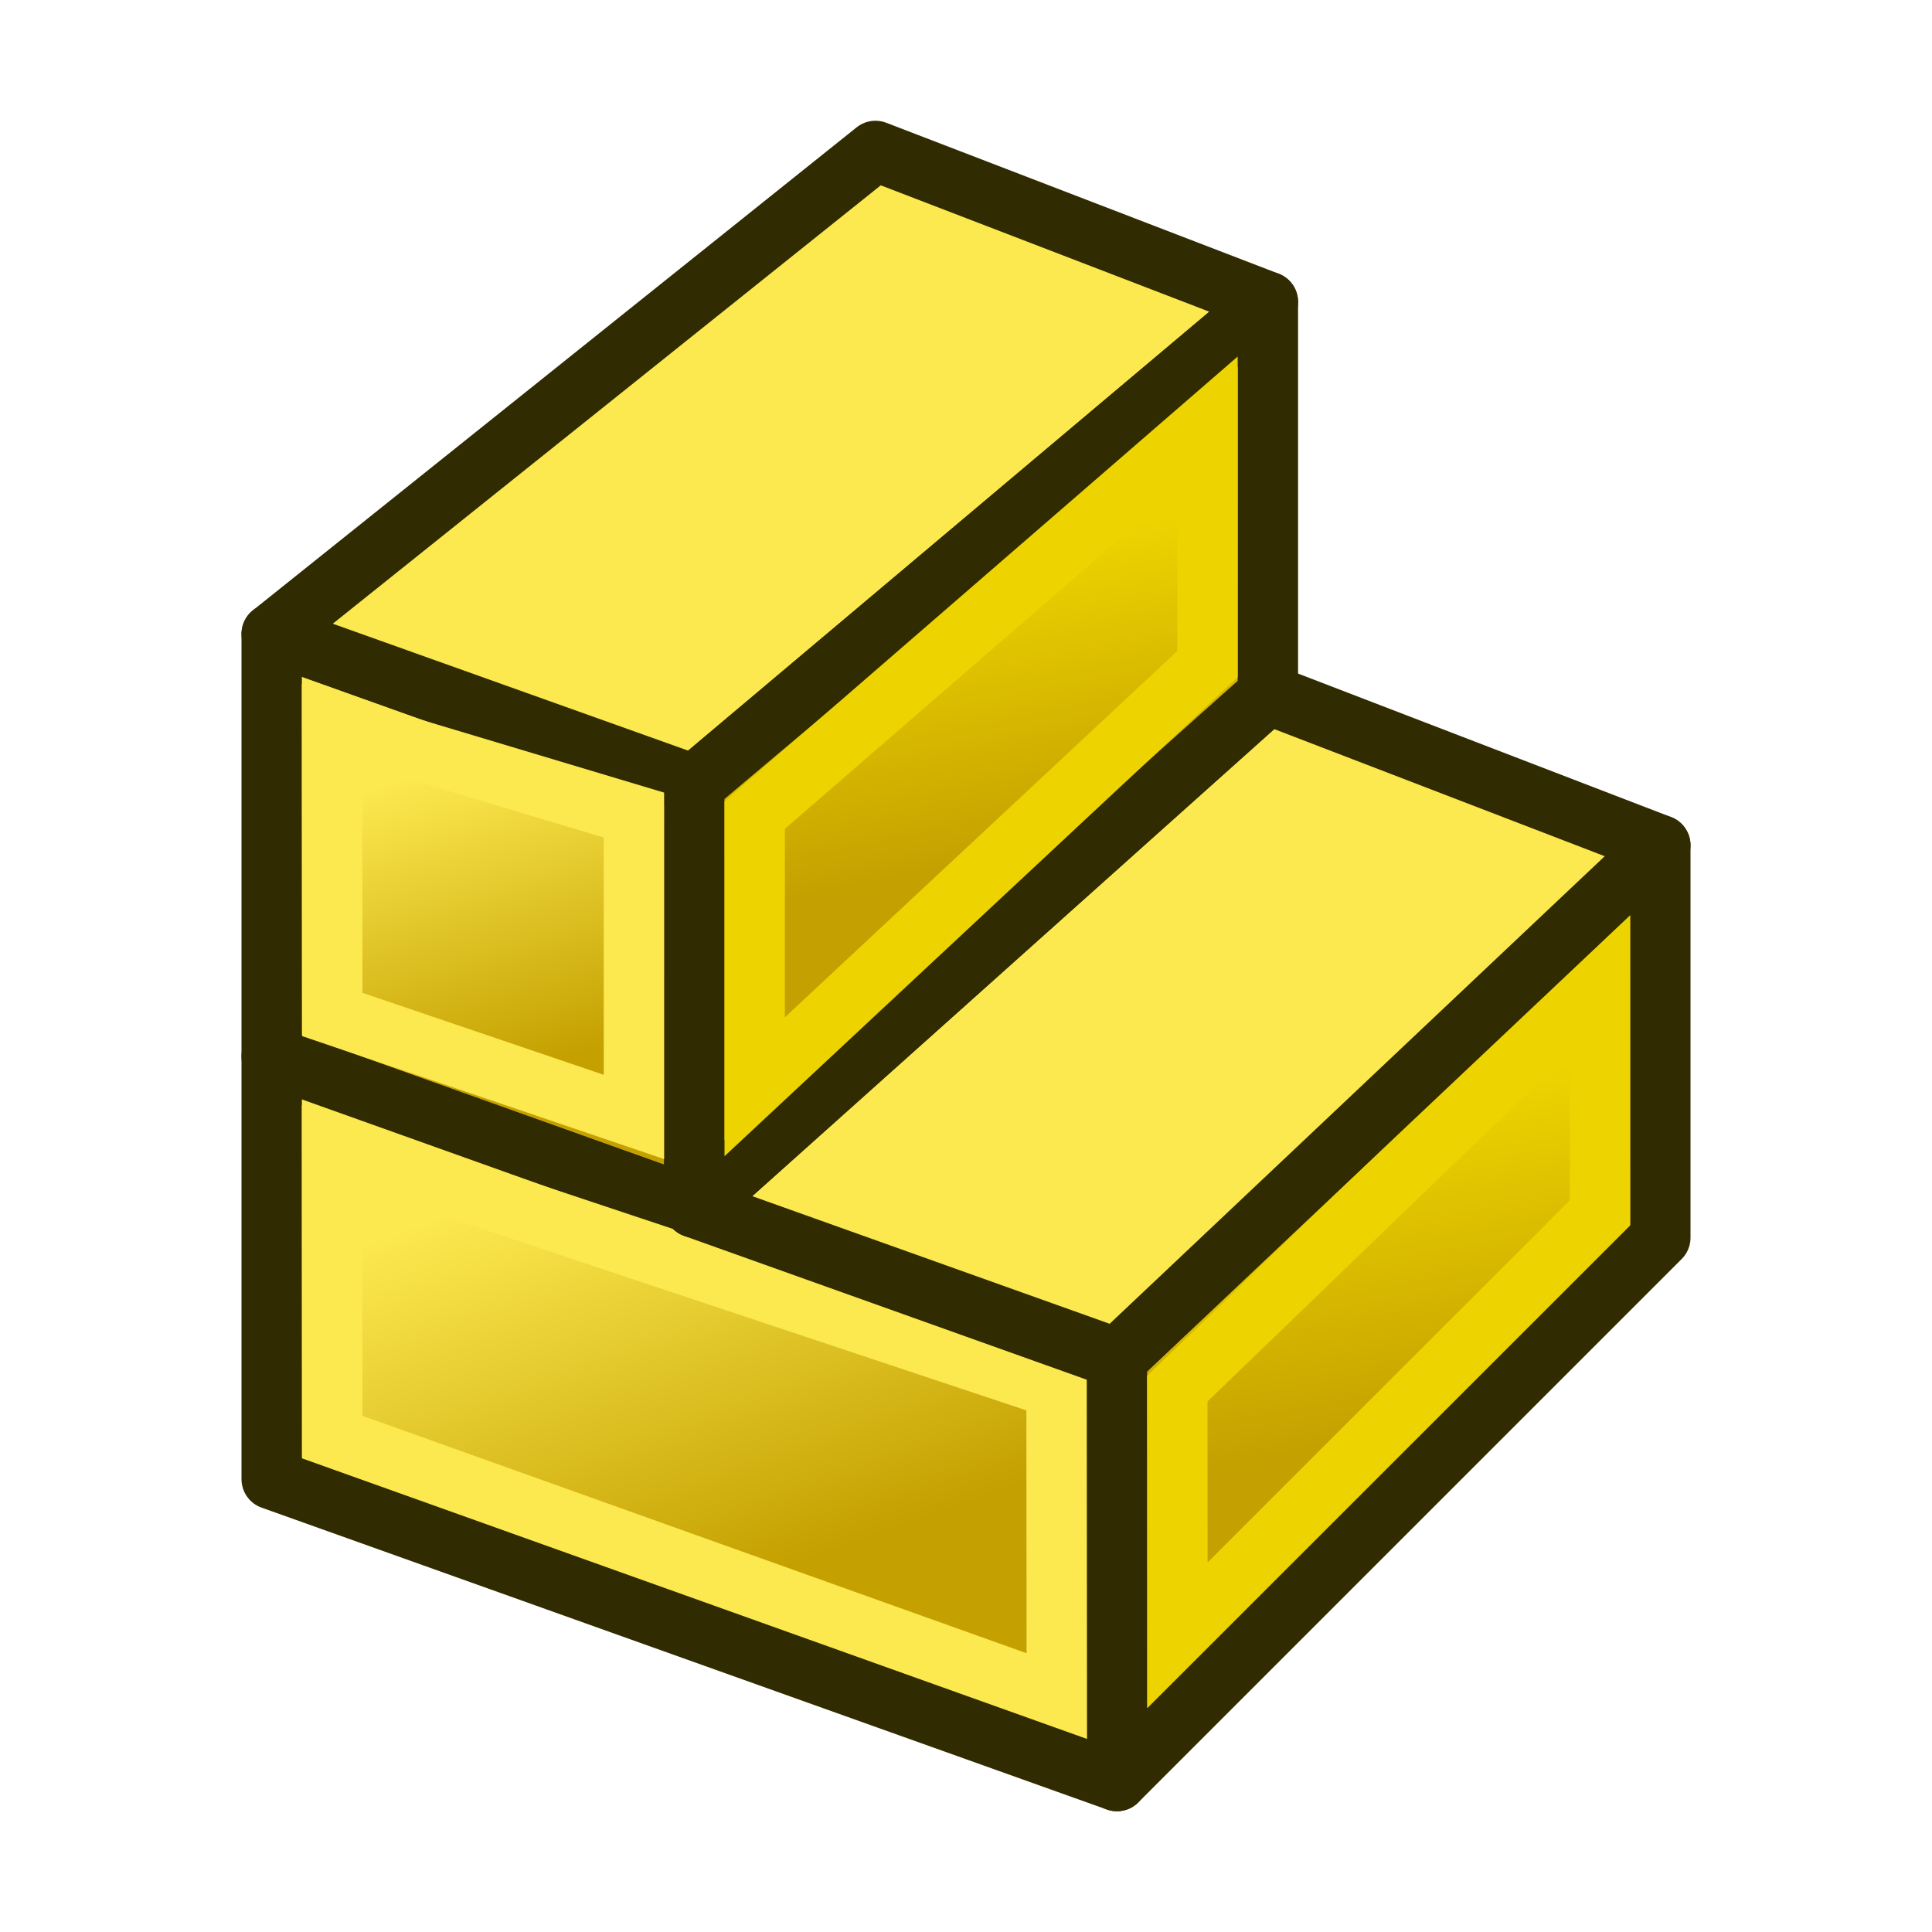
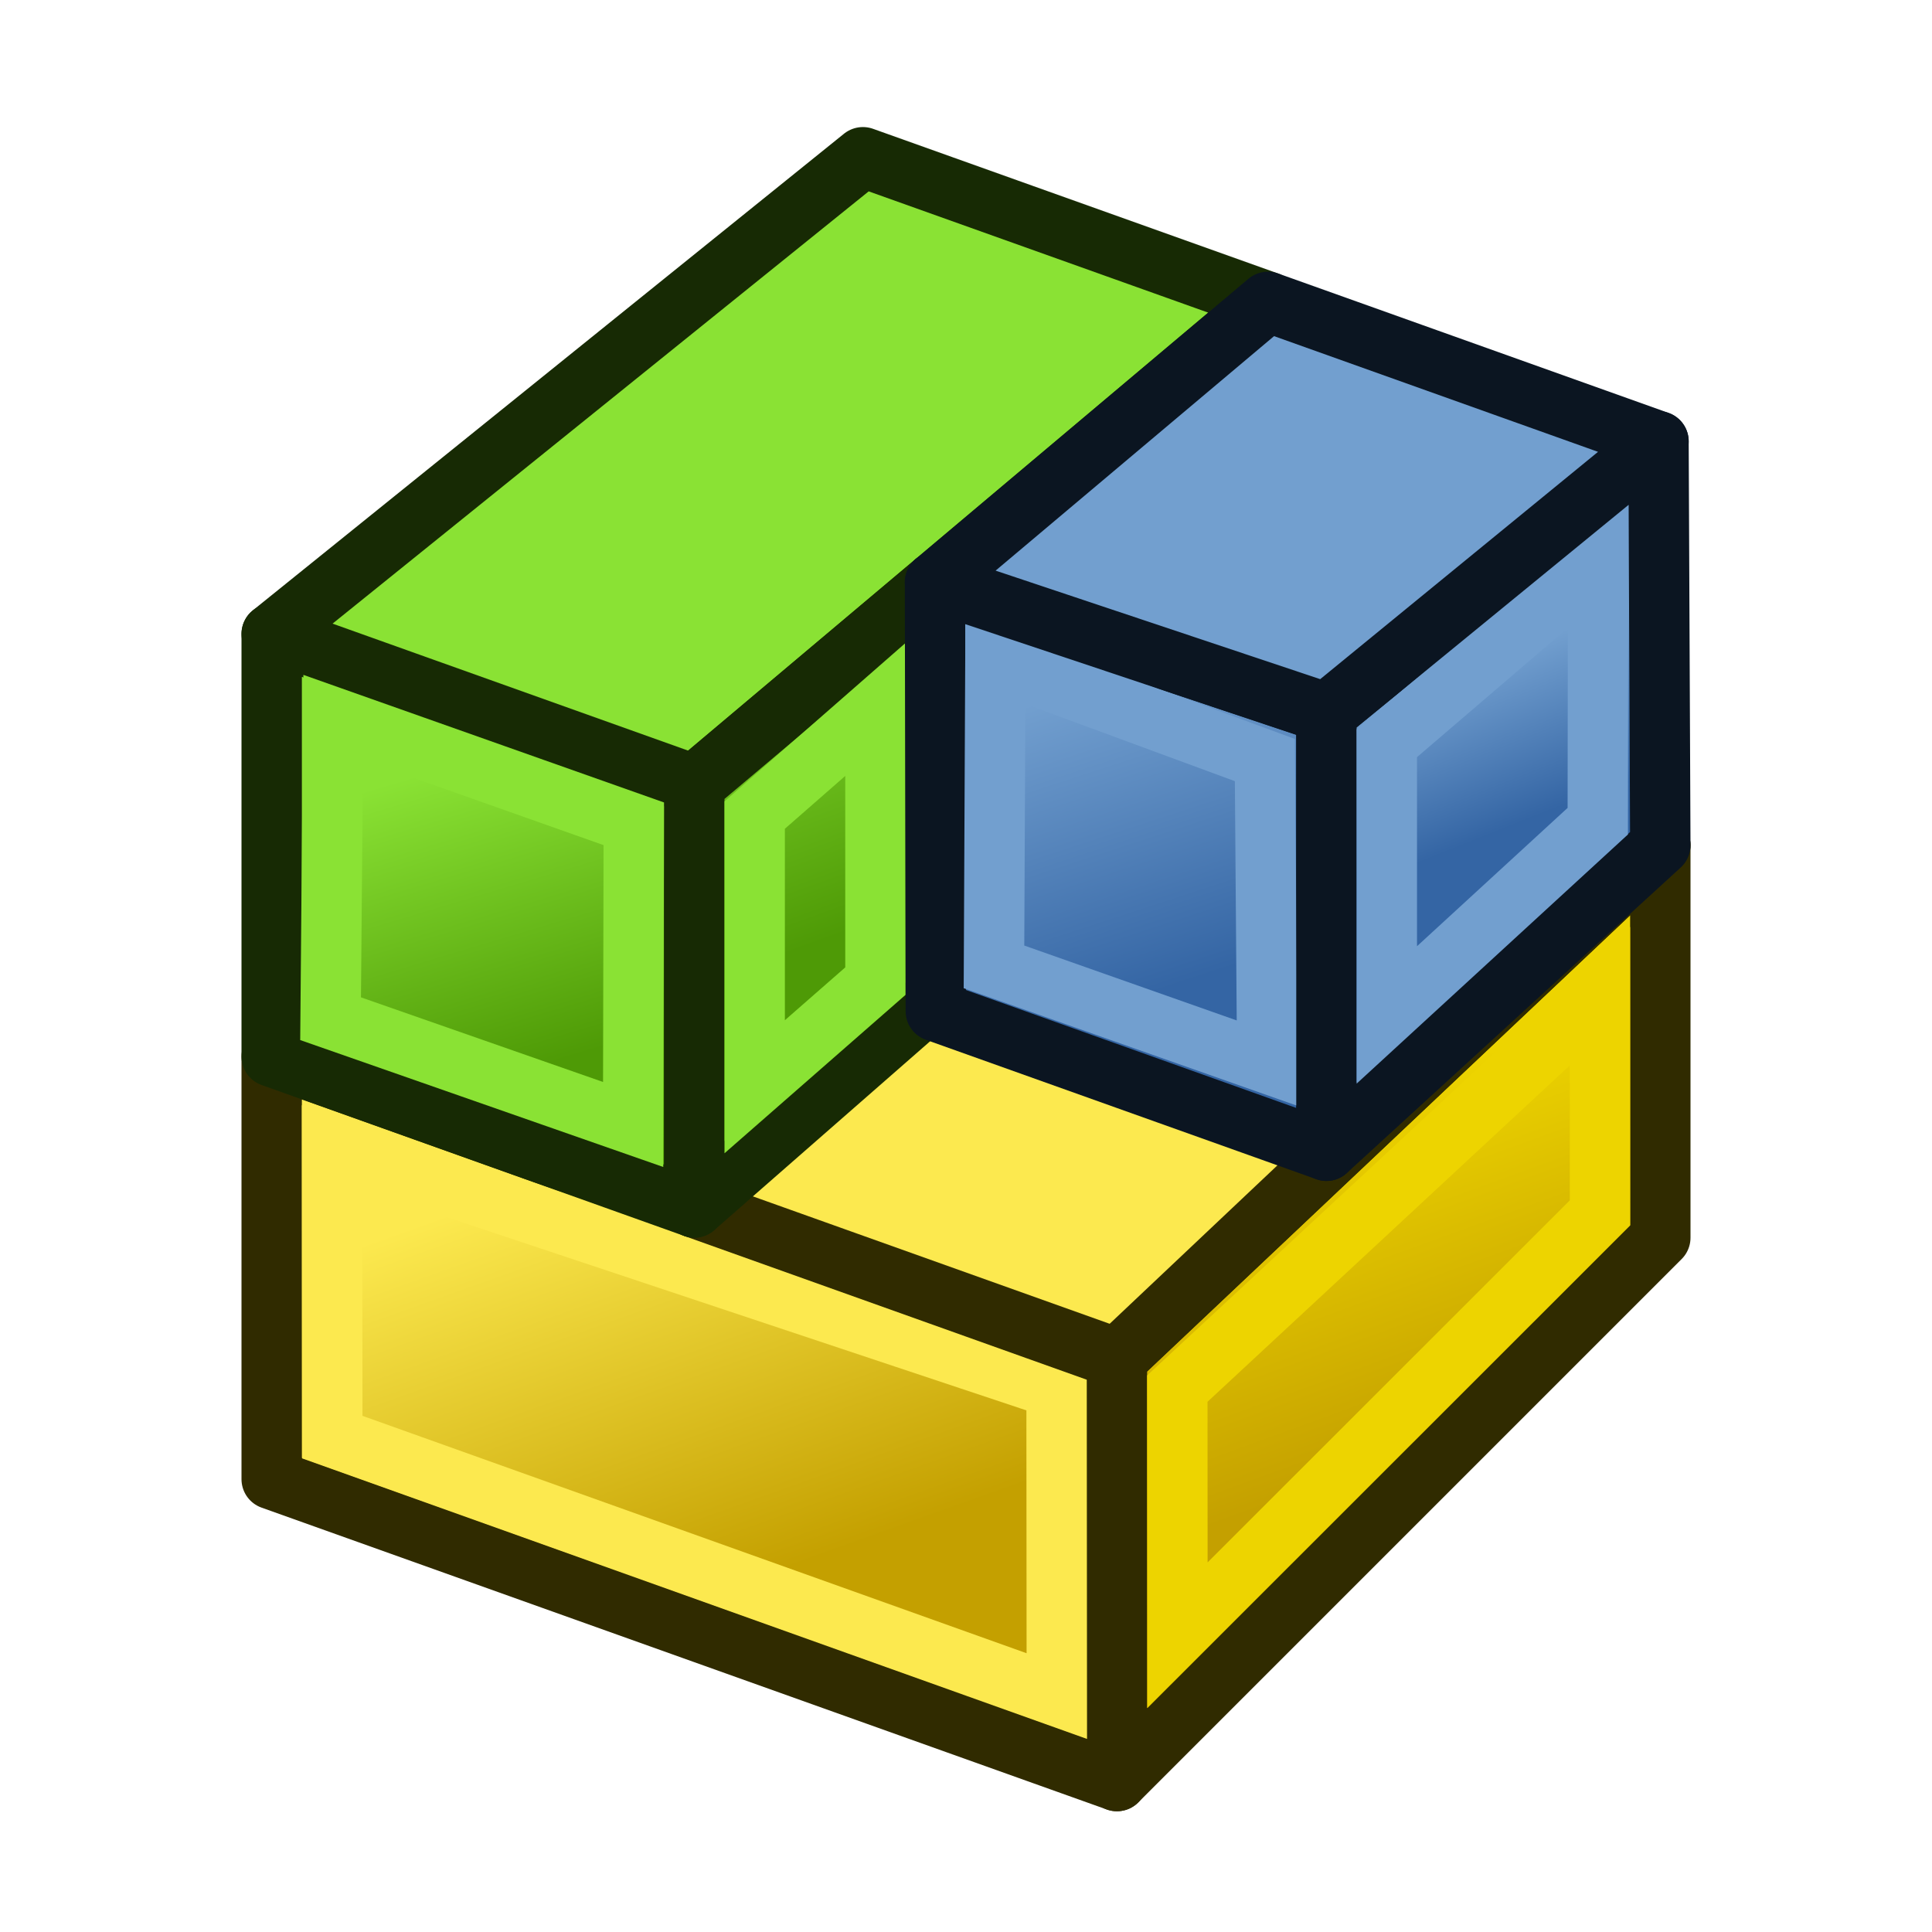
- <svg xmlns="http://www.w3.org/2000/svg" xmlns:xlink="http://www.w3.org/1999/xlink" width="64" height="64" id="svg3559" version="1.1" viewBox="0 0 64 64">
-   <defs id="defs3561">
-     <linearGradient id="linearGradient73208">
-       <stop style="stop-color:#c4a000;stop-opacity:1" offset="0" id="stop73210" />
-       <stop style="stop-color:#edd400;stop-opacity:1" offset="1" id="stop73212" />
+ <svg xmlns="http://www.w3.org/2000/svg" xmlns:xlink="http://www.w3.org/1999/xlink" width="64" height="64" version="1.1" viewBox="0 0 64 64">
+   <defs>
+     <linearGradient id="linearGradient4383">
+       <stop stop-color="#3465a4" offset="0" />
+       <stop stop-color="#729fcf" offset="1" />
    </linearGradient>
-     <linearGradient id="linearGradient73194">
-       <stop id="stop73202" offset="0" style="stop-color:#c4a000;stop-opacity:1" />
-       <stop id="stop73204" offset="1" style="stop-color:#fce94f;stop-opacity:1" />
+     <linearGradient id="linearGradient4389" x1="20.244" x2="17.244" y1="37.588" y2="27.588" gradientTransform="translate(-1.2435,-2.5881)" gradientUnits="userSpaceOnUse" xlink:href="#linearGradient3774" />
+     <linearGradient id="linearGradient4399" x1="48.714" x2="44.714" y1="45.586" y2="34.586" gradientTransform="translate(1.2856,1.4142)" gradientUnits="userSpaceOnUse">
+       <stop stop-color="#c4a000" offset="0" />
+       <stop stop-color="#edd400" offset="1" />
    </linearGradient>
-     <linearGradient id="linearGradient4383-3">
-       <stop id="stop73188" offset="0" style="stop-color:#3465a4;stop-opacity:1" />
-       <stop id="stop73190" offset="1" style="stop-color:#729fcf;stop-opacity:1" />
+     <linearGradient id="linearGradient69042" x1="48.714" x2="44.714" y1="45.586" y2="34.586" gradientTransform="translate(-12.714,-17.586)" gradientUnits="userSpaceOnUse" xlink:href="#linearGradient3774" />
+     <linearGradient id="linearGradient69056" x1="27.244" x2="22.244" y1="54.588" y2="40.588" gradientTransform="translate(-1.2435,-2.5881)" gradientUnits="userSpaceOnUse">
+       <stop stop-color="#c4a000" offset="0" />
+       <stop stop-color="#fce94f" offset="1" />
    </linearGradient>
-     <linearGradient xlink:href="#linearGradient73194" id="linearGradient4389" x1="20.244" y1="37.588" x2="17.244" y2="27.588" gradientUnits="userSpaceOnUse" gradientTransform="translate(-1.243533,-2.588112)" />
-     <linearGradient xlink:href="#linearGradient73208" id="linearGradient4399" x1="48.714" y1="45.586" x2="46.714" y2="34.586" gradientUnits="userSpaceOnUse" gradientTransform="translate(1.285649,1.414214)" />
-     <linearGradient xlink:href="#linearGradient4383-3" id="linearGradient4389-0" x1="27.244" y1="54.588" x2="21.244" y2="30.588" gradientUnits="userSpaceOnUse" gradientTransform="translate(-1.243533,-2.588112)" />
-     <linearGradient xlink:href="#linearGradient4393-9" id="linearGradient4399-7" x1="48.714" y1="45.586" x2="40.714" y2="24.586" gradientUnits="userSpaceOnUse" gradientTransform="translate(1.285649,1.414214)" />
-     <linearGradient id="linearGradient4393-9">
-       <stop style="stop-color:#204a87;stop-opacity:1" offset="0" id="stop4395-8" />
-       <stop style="stop-color:#3465a4;stop-opacity:1" offset="1" id="stop4397-1" />
+     <linearGradient id="linearGradient69709" x1="20.244" x2="17.244" y1="37.588" y2="27.588" gradientTransform="matrix(1 -.026667 0 1 21.696 -5.3735)" gradientUnits="userSpaceOnUse" xlink:href="#linearGradient4383" />
+     <linearGradient id="linearGradient69717" x1="50.714" x2="48.714" y1="25.586" y2="20.586" gradientTransform="translate(1.2256 1.0356)" gradientUnits="userSpaceOnUse" xlink:href="#linearGradient4383" />
+     <linearGradient id="linearGradient3774">
+       <stop stop-color="#4e9a06" offset="0" />
+       <stop stop-color="#8ae234" offset="1" />
    </linearGradient>
-     <linearGradient xlink:href="#linearGradient73208" id="linearGradient69042" gradientUnits="userSpaceOnUse" gradientTransform="translate(-12.71435,-17.58579)" x1="48.714" y1="45.586" x2="46.714" y2="35.586" />
-     <linearGradient xlink:href="#linearGradient73194" id="linearGradient69056" gradientUnits="userSpaceOnUse" gradientTransform="translate(-1.243533,-2.588112)" x1="27.244" y1="54.588" x2="22.244" y2="40.588" />
  </defs>
-   <g id="layer1">
-     <path id="path69052" d="m 9,35 0,-14 14,5 0,14 z" style="fill:url(#linearGradient4389);fill-opacity:1.0;fill-rule:nonzero;stroke:#302b00;stroke-width:2;stroke-linejoin:round;stroke-miterlimit:4;stroke-dasharray:none" />
-     <path style="fill:url(#linearGradient69056);fill-opacity:1.0;fill-rule:nonzero;stroke:#302b00;stroke-width:2;stroke-linejoin:round;stroke-miterlimit:4;stroke-dasharray:none" d="M 9,49 9,35 37,45 37,59 Z" id="path4381" />
-     <path style="fill:url(#linearGradient4399);fill-opacity:1;fill-rule:nonzero;stroke:#302b00;stroke-width:2;stroke-linejoin:round;stroke-miterlimit:4;stroke-dasharray:none" d="M 37,59 37,45 55,28 55,41 Z" id="path4391" />
-     <path style="fill:#fce94f;fill-opacity:1;fill-rule:nonzero;stroke:#302b00;stroke-width:2;stroke-linejoin:round;stroke-miterlimit:4;stroke-dasharray:none" d="M 9,21 29,5 42,10 23,26 Z" id="path4403" />
-     <path style="fill:none;stroke:#fce94f;stroke-width:2;stroke-linejoin:miter;stroke-miterlimit:4;stroke-dasharray:none" d="M 11.008,47.606 11,38 l 24,8 0.008,10.185 z" id="path4381-7" />
-     <path style="fill:none;stroke:#edd400;stroke-width:2;stroke-linejoin:miter;stroke-miterlimit:4;stroke-dasharray:none" d="M 39.005,54.168 39,46 53,32.5 l 0.002,7.677 z" id="path4391-0" />
-     <path id="path69038" d="M 23,40 42,23 55,28 37,45 Z" style="fill:#fce94f;fill-opacity:1;fill-rule:nonzero;stroke:#302b00;stroke-width:2;stroke-linejoin:round;stroke-miterlimit:4;stroke-dasharray:none" />
-     <path id="path69040" d="M 23,40 23,26 42,10 42,23 Z" style="fill:url(#linearGradient69042);fill-opacity:1;fill-rule:nonzero;stroke:#302b00;stroke-width:2;stroke-linejoin:round;stroke-miterlimit:4;stroke-dasharray:none" />
-     <path id="path69044" d="m 25,36 0,-9 15,-13 0,8 z" style="fill:none;stroke:#edd400;stroke-width:2;stroke-linejoin:miter;stroke-miterlimit:4;stroke-dasharray:none" />
-     <path id="path69048" d="M 11.008,33.606 11,24 l 10,3 0,10 z" style="fill:none;stroke:#fce94f;stroke-width:2;stroke-linejoin:miter;stroke-miterlimit:4;stroke-dasharray:none" />
+   <g stroke-width="2">
+     <path d="m9 49v-14l28 10v14z" fill="url(#linearGradient69056)" stroke="#302b00" stroke-linejoin="round" />
+     <path d="m37 59v-14l18-17v13z" fill="url(#linearGradient4399)" stroke="#302b00" stroke-linejoin="round" />
+     <path d="m11.008 47.606-8e-3 -9.606 24 8 0.008 10.185z" fill="none" stroke="#fce94f" />
+     <path d="m39.005 54.168-5e-3 -8.168 14-13 0.002 7.177z" fill="none" stroke="#edd400" />
+     <path d="m23 40 19-17 13 5-18 17z" fill="#fce94f" stroke="#302b00" stroke-linejoin="round" />
+   </g>
+   <g stroke="#172a04" stroke-linejoin="round" stroke-width="2">
+     <path d="m9 35v-14l14 5v14z" fill="url(#linearGradient4389)" />
+     <path d="m9 21 19.585-15.791 13.415 4.791-19 16z" fill="#8ae234" />
+     <path d="m23 40v-14l7.973-6.714 0.027 13.714z" fill="url(#linearGradient69042)" />
+   </g>
+   <g stroke-width="2">
+     <path d="m25 36v-9l4-3.5v9z" fill="none" stroke="#8ae234" />
+     <path d="m10.951 33.746 0.087-9.98 9.957 3.523-0.021 9.961z" fill="none" stroke="#8ae234" />
+     <path d="m31 33.5-0.027-14.214 12.967 4.335v14.5z" fill="url(#linearGradient69709)" stroke="#0b1521" stroke-linejoin="round" />
+     <path d="m32.927 32.029 0.047-10.141 8.927 3.29 0.078 10.042z" fill="none" stroke="#729fcf" />
+     <path d="m43.94 38.121v-14.5l11-9 0.06 13.379z" fill="url(#linearGradient69717)" stroke="#0b1521" stroke-linejoin="round" />
+     <path d="m45.94 33.621v-9l7-6-0.012 8.582z" fill="none" stroke="#729fcf" />
+     <path d="m30.973 19.286 11.027-9.286 12.94 4.621-11 9z" fill="#729fcf" stroke="#0b1521" stroke-linejoin="round" />
+   </g>
+   <g display="none" fill="#ef2929" fill-rule="evenodd" opacity=".588" stroke="#ef2929" stroke-width="1px">
+     <path d="m9 35v14" />
+     <path d="m9 35 28 10" />
+     <path d="m55 28v13" />
+     <path d="m37 45 18-17" />
+     <path d="m23 40v-14" />
+     <path d="m29 5 13 5" />
+     <path d="m23 26 19-16" />
+     <path d="m19 13 10-8" />
+     <path d="m55 15-9 8" />
+     <path d="m42 23v-13" />
+     <path d="m42 23 14 5" />
+     <path d="m23 40 19-17" />
+     <path d="m23 10h19" />
+     <path d="m34 17v13" />
  </g>
</svg>
